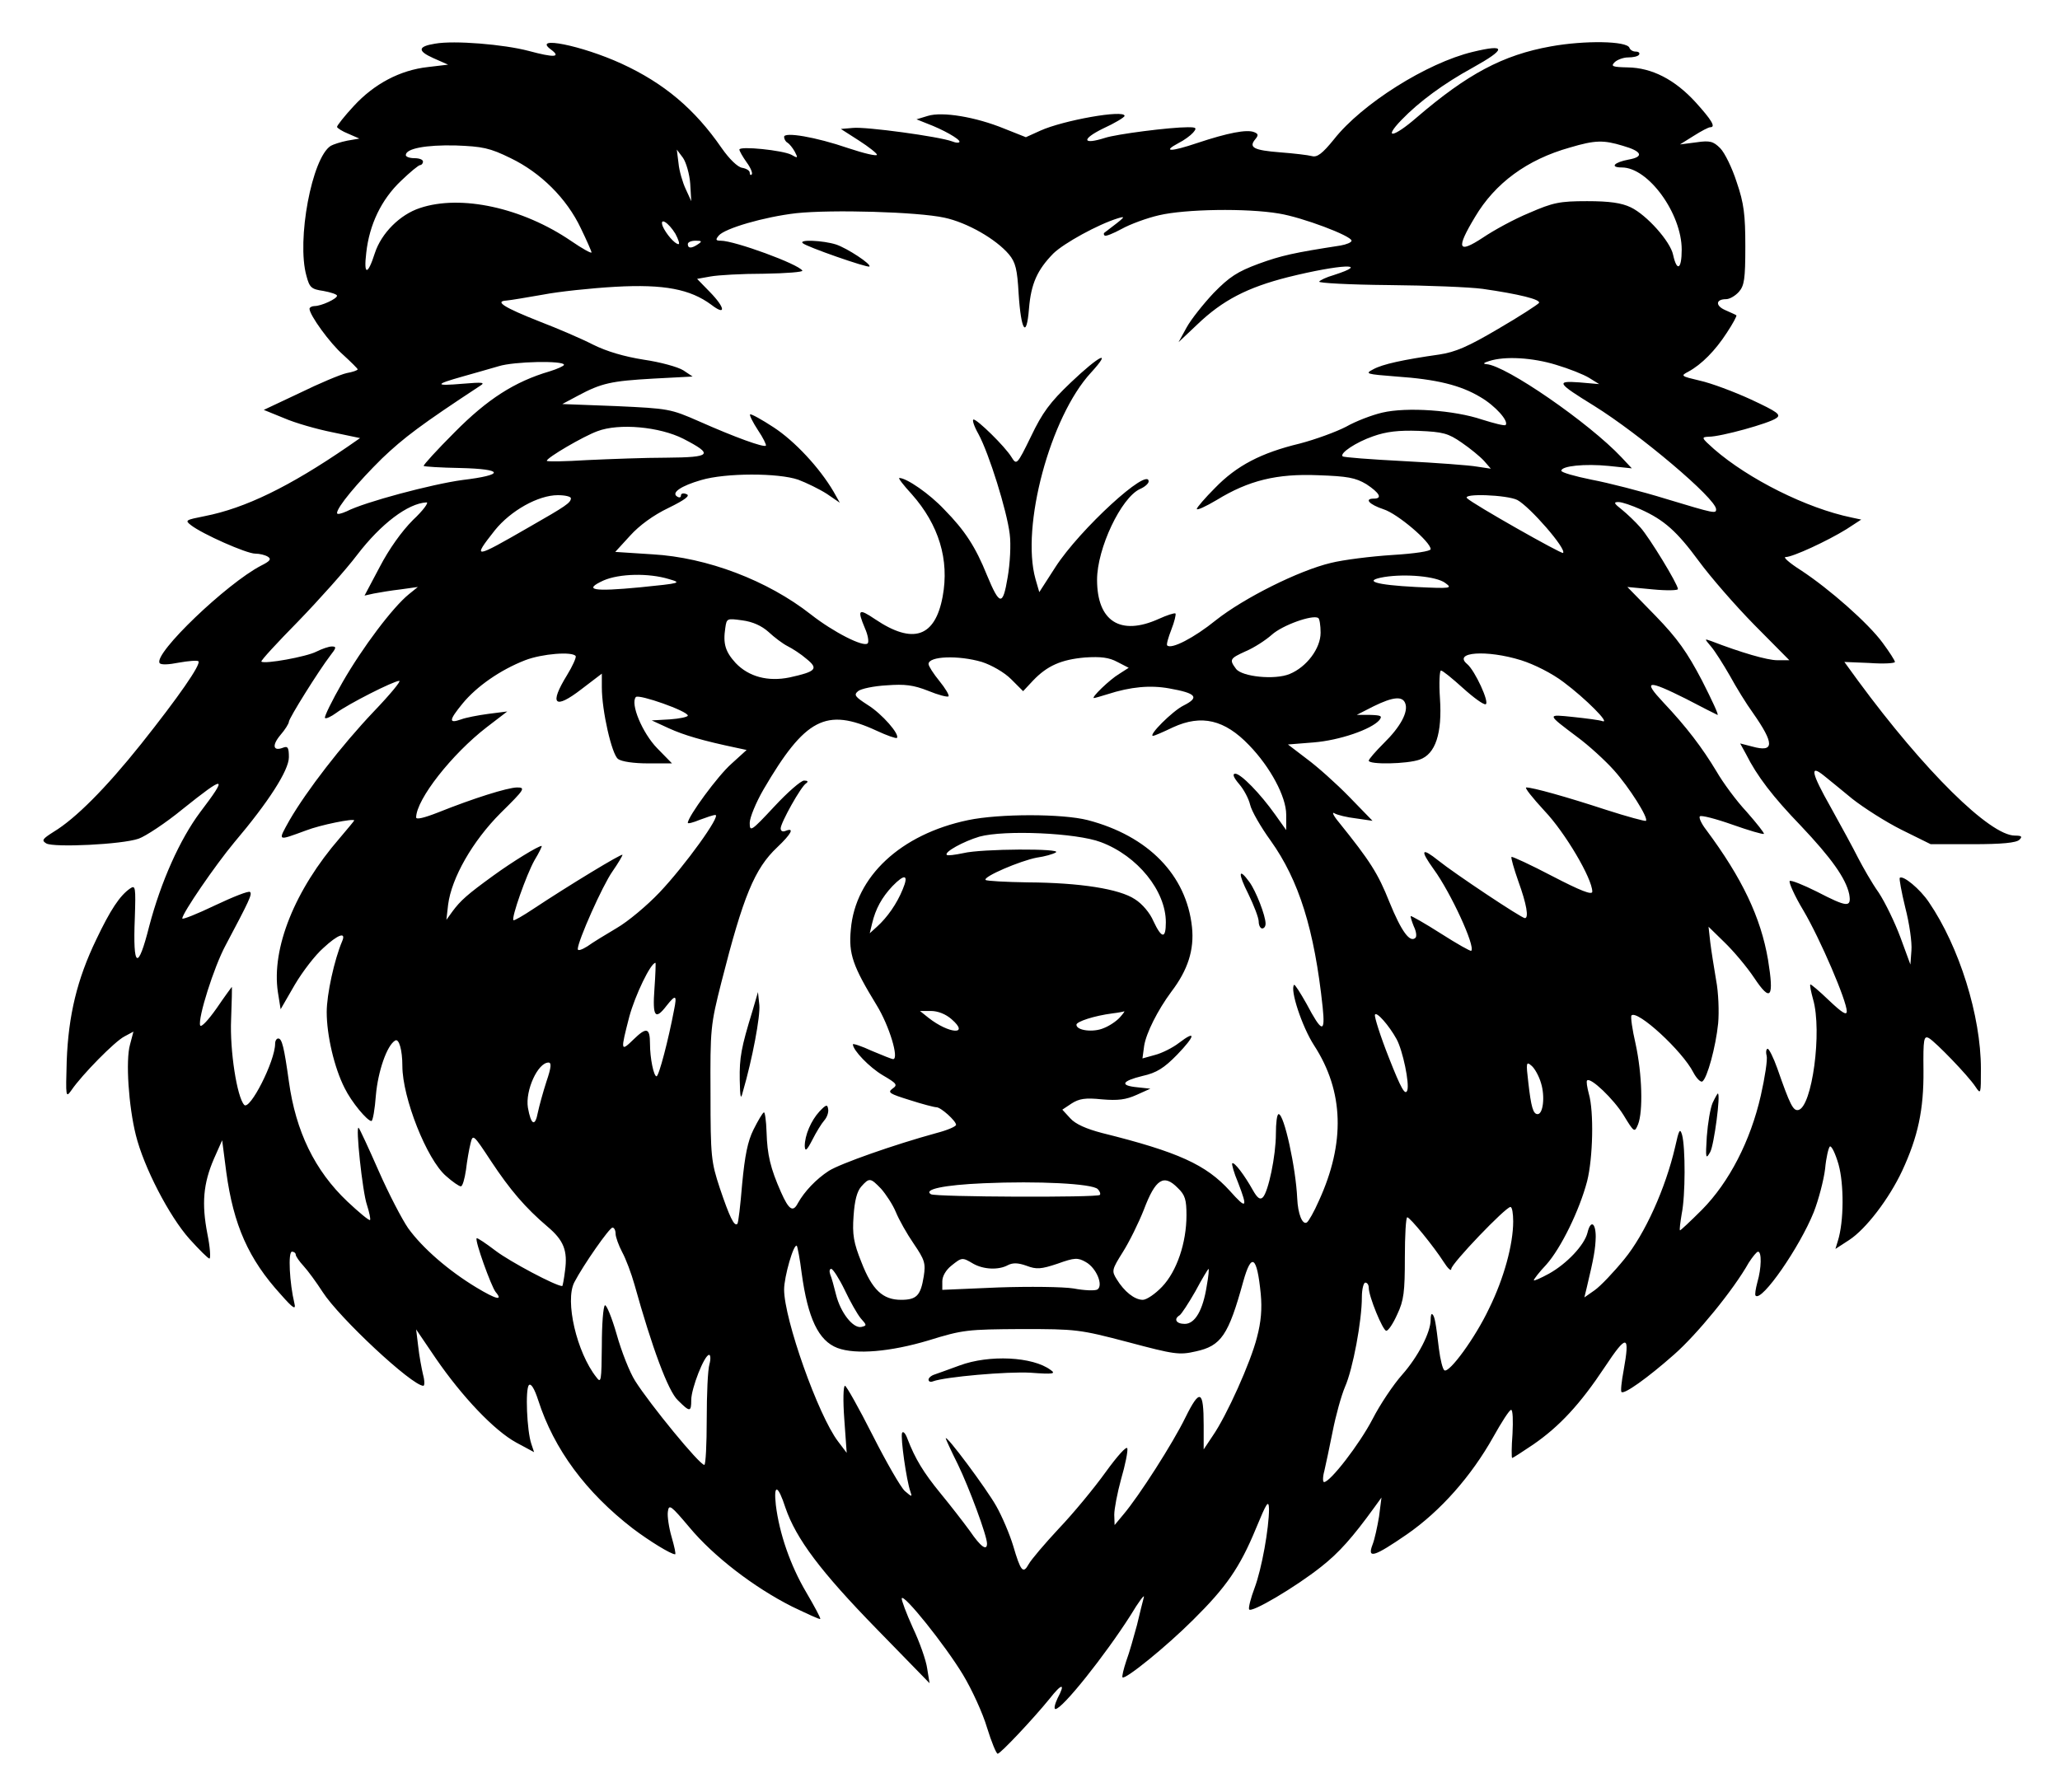
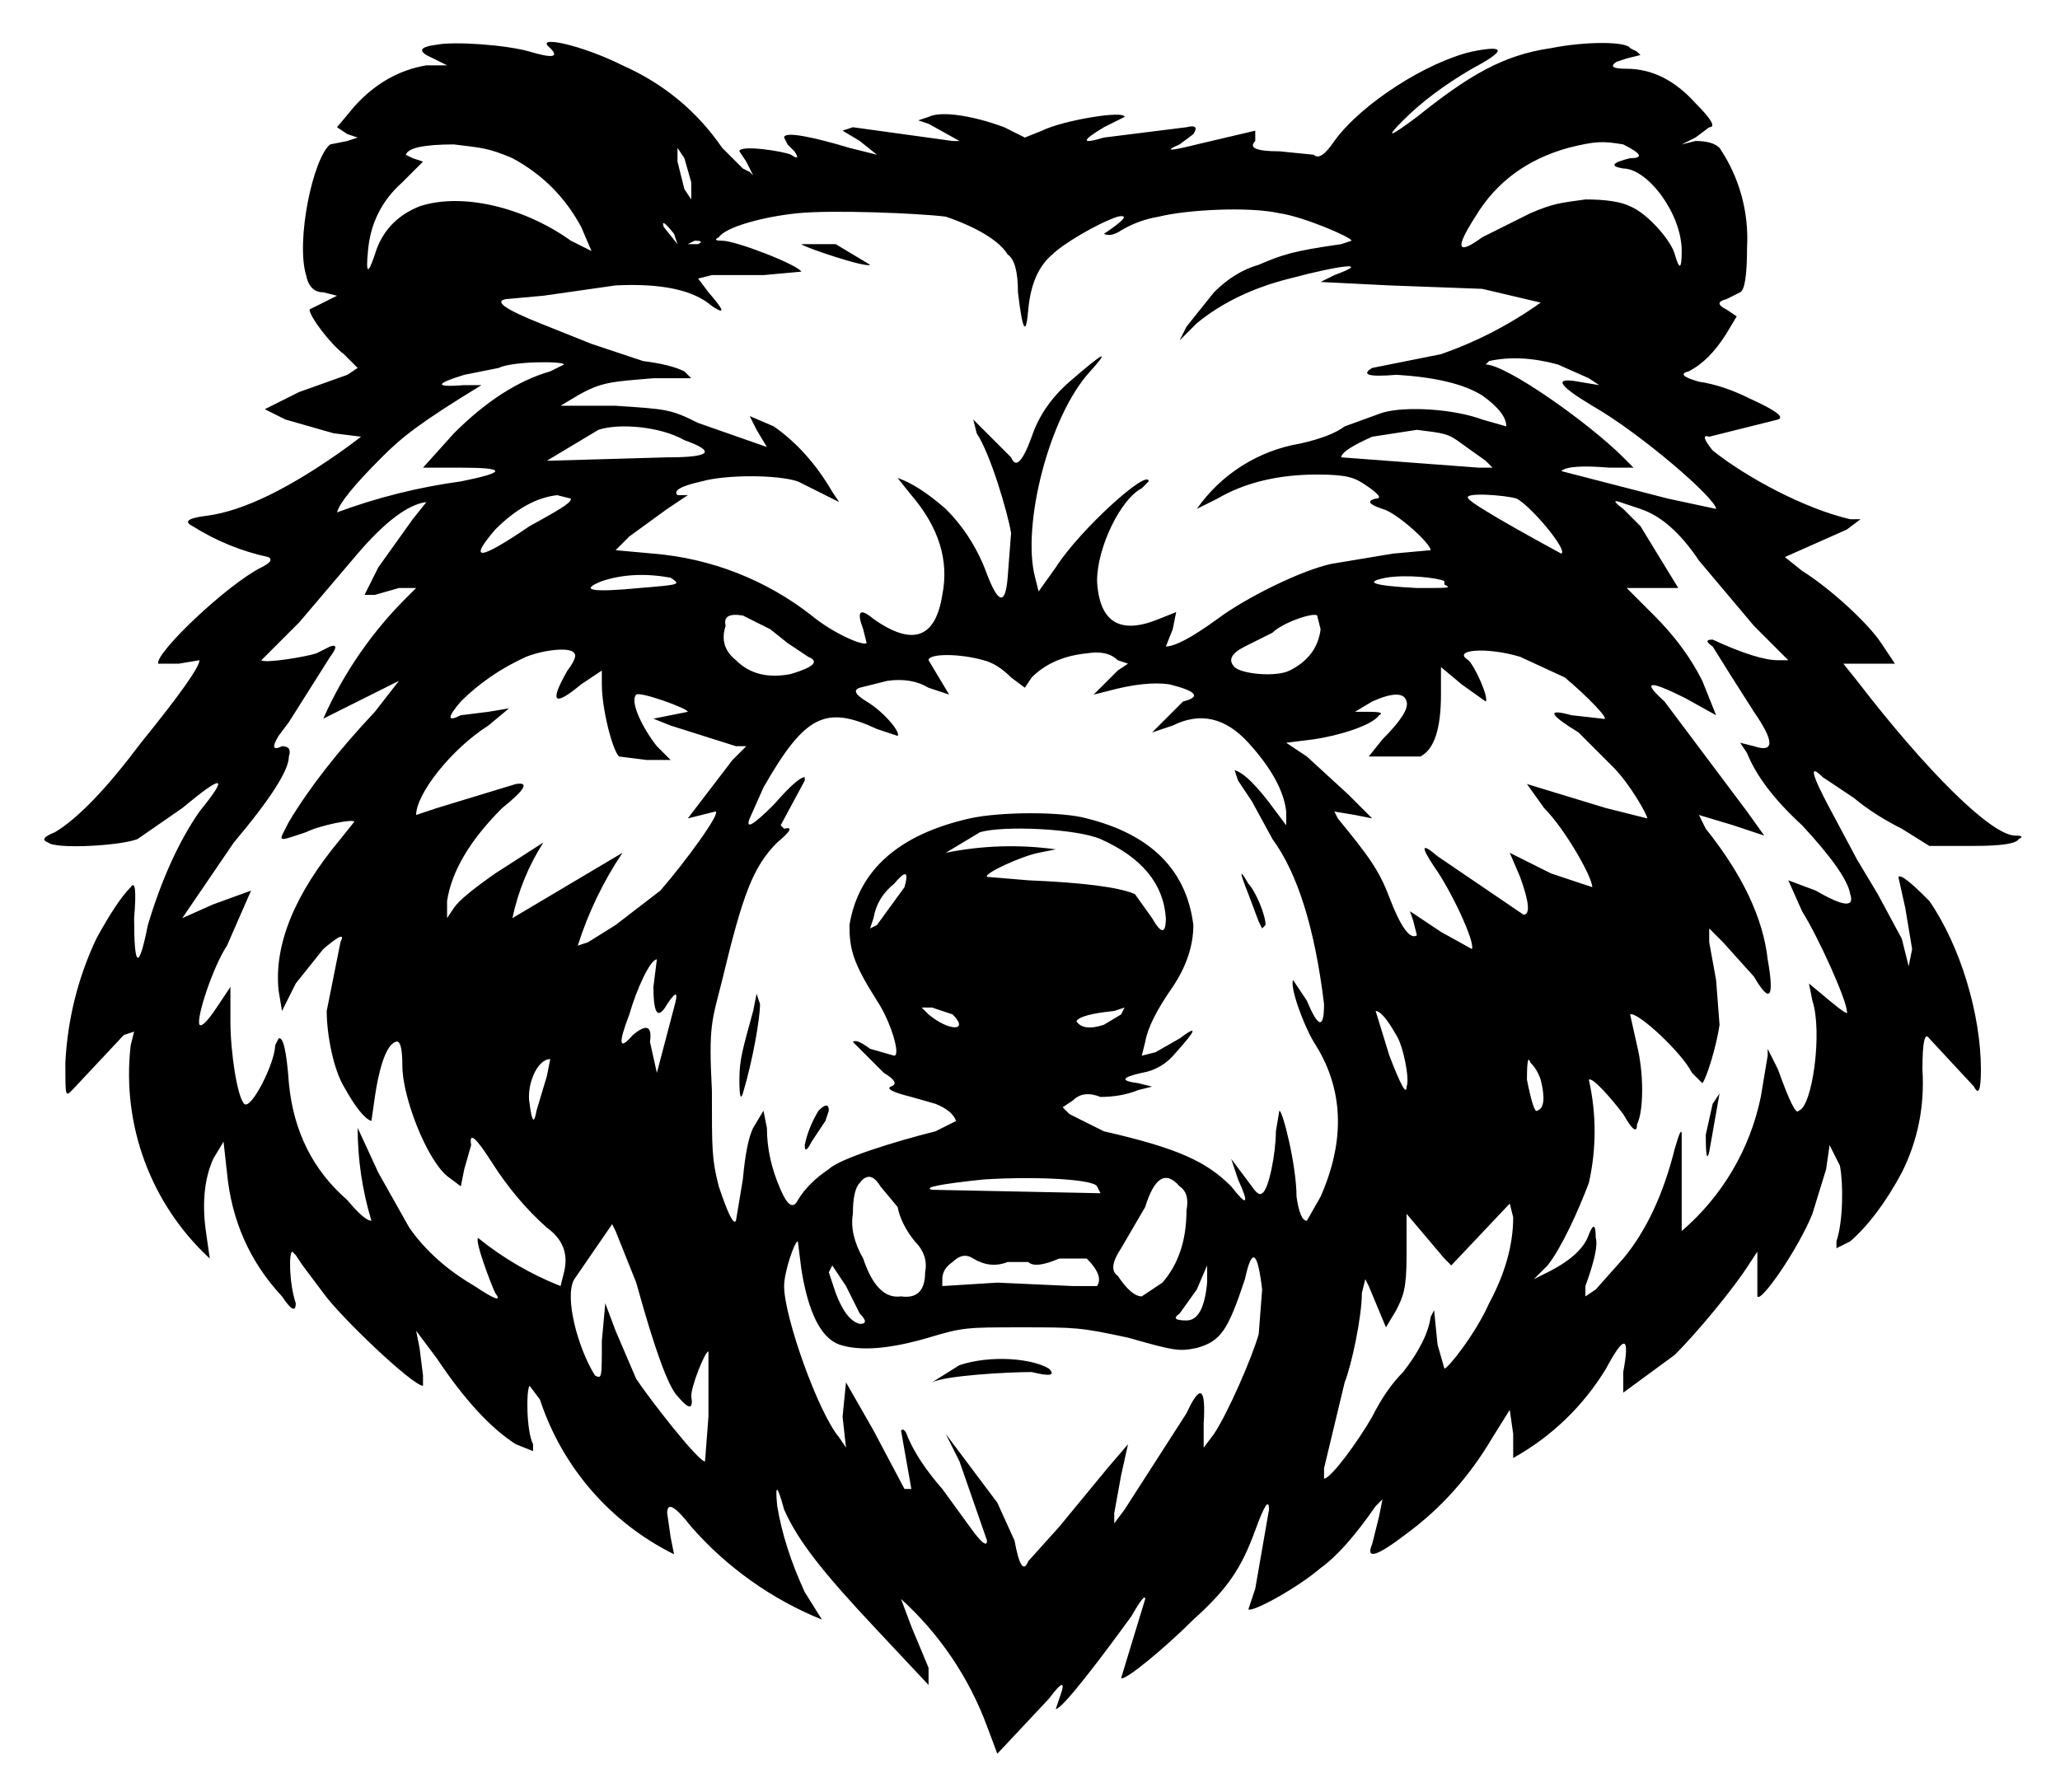
- <svg xmlns="http://www.w3.org/2000/svg" version="1.0" width="599pt" height="521pt" viewBox="0 0 599 521" preserveAspectRatio="xMidYMid meet">
-   <g transform="translate(0,521) scale(0.1,-0.1)" fill="#000000" stroke="none">
-     <path d="M1265 5083 c-50 -8 -52 -21 -5 -42 l43 -19 -59 -7 c-81 -9 -156 -49 -215 -113 -27 -29 -49 -57 -49 -61 0 -3 15 -13 33 -20 l32 -14 -35 -6 c-20 -4 -41 -11 -48 -15 -55 -34 -100 -275 -71 -378 9 -34 14 -39 49 -44 22 -4 40 -10 40 -14 0 -9 -46 -30 -65 -30 -8 0 -15 -4 -15 -8 0 -18 59 -100 98 -134 23 -21 42 -40 42 -42 0 -3 -15 -8 -32 -11 -18 -4 -80 -30 -137 -58 l-104 -49 59 -24 c32 -14 95 -32 140 -41 l81 -17 -36 -25 c-169 -116 -298 -179 -416 -202 -55 -11 -58 -12 -40 -26 33 -26 162 -83 187 -83 13 0 29 -4 37 -9 11 -7 6 -13 -20 -26 -100 -52 -312 -255 -295 -283 3 -6 26 -5 56 1 28 5 53 7 57 4 8 -9 -58 -104 -167 -241 -103 -129 -191 -217 -254 -255 -33 -21 -36 -25 -21 -34 23 -12 219 -3 268 14 20 7 78 45 128 86 125 100 133 99 51 -9 -59 -79 -114 -202 -148 -331 -33 -131 -48 -124 -42 23 3 91 2 97 -14 86 -30 -21 -57 -62 -98 -148 -56 -116 -81 -221 -86 -353 -3 -106 -3 -109 14 -85 30 44 126 142 154 156 l26 14 -10 -38 c-13 -46 -4 -179 17 -263 23 -93 97 -236 156 -302 28 -31 54 -57 58 -57 4 0 2 33 -6 72 -17 88 -12 146 19 218 l24 54 12 -93 c21 -153 64 -252 159 -356 36 -41 44 -45 39 -25 -14 58 -19 150 -7 150 6 0 11 -4 11 -9 0 -4 10 -19 23 -33 12 -13 37 -47 55 -75 48 -75 260 -273 293 -273 4 0 4 15 -1 33 -4 17 -11 54 -14 82 l-6 49 57 -84 c77 -112 170 -210 234 -245 l52 -28 -8 24 c-13 38 -18 160 -7 171 6 6 16 -10 27 -44 46 -143 139 -268 275 -373 49 -37 111 -75 123 -75 3 0 -2 22 -10 50 -8 27 -13 61 -11 74 3 23 9 18 63 -46 70 -84 187 -174 298 -230 44 -21 80 -38 82 -36 2 2 -17 37 -41 78 -46 78 -78 171 -88 253 -7 63 6 60 28 -8 31 -90 102 -185 265 -352 l154 -158 -7 43 c-3 23 -22 77 -42 119 -19 42 -33 80 -32 85 5 15 126 -136 178 -222 26 -43 58 -113 70 -154 13 -42 27 -76 31 -76 8 0 103 101 151 160 36 46 47 46 23 1 -8 -17 -11 -31 -6 -31 20 0 144 156 218 272 24 40 42 64 39 53 -3 -11 -12 -47 -20 -81 -9 -33 -22 -80 -31 -104 -8 -24 -13 -45 -11 -48 8 -7 127 89 206 168 95 94 135 151 182 265 31 75 37 85 38 57 0 -56 -21 -174 -42 -230 -11 -29 -18 -57 -16 -62 4 -13 136 65 210 124 52 41 91 85 154 172 l21 29 -7 -55 c-5 -30 -13 -67 -19 -82 -16 -42 4 -36 100 30 98 68 187 169 251 283 24 43 47 79 52 79 5 0 6 -31 4 -70 -3 -38 -3 -70 -1 -70 2 0 30 18 61 39 77 53 137 118 208 225 65 98 74 96 55 -10 -6 -32 -9 -60 -6 -62 7 -8 75 40 153 109 66 58 172 187 217 267 11 17 23 32 27 32 11 0 10 -48 -2 -89 -5 -19 -8 -37 -5 -39 18 -18 128 141 169 243 14 36 29 93 33 126 3 33 10 62 14 65 5 2 16 -21 25 -52 16 -57 16 -166 -2 -223 l-7 -23 40 26 c49 32 116 120 154 201 46 99 63 178 62 292 -1 92 1 102 16 94 20 -12 113 -108 135 -141 16 -24 16 -22 16 52 0 154 -63 355 -151 484 -26 39 -76 80 -85 71 -2 -2 5 -41 16 -86 12 -46 20 -102 18 -125 l-3 -41 -29 79 c-16 43 -44 101 -63 130 -20 28 -46 74 -60 101 -14 28 -50 94 -80 148 -56 99 -62 126 -19 91 13 -10 50 -41 82 -67 33 -26 97 -67 143 -90 l85 -42 122 0 c85 0 127 4 136 13 9 9 7 12 -13 12 -73 0 -264 189 -456 450 l-40 55 73 -3 c41 -3 74 -1 74 3 0 4 -16 29 -36 56 -41 56 -154 156 -238 211 -33 21 -52 38 -44 38 21 0 122 47 177 81 l43 28 -28 6 c-131 27 -300 112 -400 199 -37 33 -38 35 -15 36 35 0 176 39 196 54 15 10 4 18 -73 54 -50 23 -117 48 -149 55 -55 13 -57 14 -34 26 39 21 79 62 112 113 18 27 30 50 28 51 -2 2 -17 8 -32 15 -30 13 -28 32 2 32 10 0 26 9 37 21 16 18 19 37 19 133 0 91 -4 125 -25 186 -13 41 -35 86 -48 99 -20 20 -30 23 -70 17 l-47 -6 40 25 c22 14 43 25 48 25 17 0 4 21 -42 72 -61 67 -128 101 -198 102 -44 1 -50 3 -38 15 7 7 25 14 39 14 15 0 29 3 32 8 3 5 -1 9 -10 9 -8 0 -16 5 -18 11 -7 20 -130 22 -229 4 -139 -25 -242 -80 -390 -207 -68 -59 -98 -63 -44 -7 51 53 123 106 207 152 99 55 99 70 0 46 -133 -32 -322 -151 -403 -254 -34 -42 -49 -53 -64 -49 -11 3 -53 8 -93 11 -76 6 -92 14 -72 38 10 12 9 16 -4 21 -21 8 -75 -2 -165 -32 -77 -26 -103 -26 -54 0 16 8 35 22 42 30 12 14 10 16 -15 16 -52 0 -208 -20 -241 -31 -66 -21 -69 -4 -6 27 35 16 63 33 63 37 0 19 -179 -13 -245 -43 l-42 -19 -63 25 c-83 34 -180 50 -222 37 l-33 -10 30 -12 c48 -18 95 -45 95 -53 0 -4 -10 -4 -22 1 -38 14 -250 43 -288 39 l-35 -3 53 -34 c28 -18 52 -37 52 -41 0 -5 -38 4 -83 19 -96 33 -187 48 -187 33 0 -6 4 -14 10 -17 5 -3 15 -15 21 -26 10 -19 9 -20 -10 -9 -25 13 -151 26 -151 15 0 -4 9 -20 21 -37 12 -16 18 -32 15 -35 -3 -4 -6 -1 -6 5 0 6 -10 12 -22 14 -13 2 -37 25 -60 58 -78 113 -167 188 -291 245 -116 53 -261 82 -205 41 31 -23 9 -24 -65 -4 -72 19 -216 31 -272 21z m3454 -297 c56 -16 62 -32 17 -40 -43 -8 -56 -23 -20 -23 77 0 174 -134 174 -239 0 -58 -14 -65 -25 -15 -8 39 -77 116 -123 138 -27 13 -62 18 -127 18 -80 0 -99 -4 -168 -34 -44 -18 -104 -51 -135 -72 -73 -48 -79 -33 -23 60 58 98 151 167 276 202 74 22 98 22 154 5z m-3234 -36 c87 -42 163 -117 204 -204 17 -35 31 -67 31 -70 0 -4 -27 11 -59 33 -142 97 -321 136 -440 96 -58 -19 -112 -73 -131 -131 -21 -66 -33 -65 -25 1 9 82 44 155 101 209 26 25 51 46 56 46 4 0 8 5 8 10 0 6 -11 10 -25 10 -14 0 -25 4 -25 9 0 19 58 30 145 28 78 -3 99 -7 160 -37z m522 -74 l3 -51 -16 35 c-9 19 -19 53 -21 75 l-5 40 18 -24 c9 -13 19 -47 21 -75z m739 -99 c66 -14 150 -62 188 -107 19 -23 24 -43 28 -115 7 -108 23 -131 30 -43 6 73 24 113 71 161 31 30 129 84 187 102 26 8 23 5 -39 -42 -2 -2 -2 -5 1 -8 3 -3 25 6 49 19 25 14 74 32 109 40 76 18 255 21 349 5 68 -11 211 -65 211 -79 0 -5 -15 -11 -32 -14 -136 -21 -172 -29 -238 -53 -62 -23 -85 -38 -131 -85 -30 -32 -66 -77 -79 -101 l-23 -42 54 51 c74 71 146 108 264 138 153 38 245 42 133 6 -21 -6 -40 -15 -42 -19 -3 -4 88 -9 202 -10 114 -1 236 -6 273 -11 105 -15 170 -31 164 -41 -4 -5 -56 -39 -118 -75 -88 -52 -125 -68 -172 -75 -105 -15 -165 -28 -192 -43 -25 -13 -21 -14 68 -21 116 -8 186 -25 244 -60 43 -25 83 -70 73 -81 -3 -3 -34 5 -69 16 -80 27 -218 37 -290 20 -30 -7 -77 -25 -105 -41 -29 -15 -89 -37 -135 -49 -112 -27 -183 -64 -246 -129 -29 -29 -53 -57 -53 -61 0 -5 26 7 58 26 93 57 175 77 295 72 85 -3 108 -7 140 -26 38 -25 48 -42 22 -42 -29 0 -14 -17 28 -31 41 -13 137 -95 137 -116 0 -6 -46 -13 -112 -17 -62 -4 -142 -14 -178 -23 -93 -22 -253 -102 -335 -167 -63 -51 -129 -85 -141 -73 -3 2 3 23 12 46 9 23 14 44 12 47 -3 2 -25 -5 -49 -16 -111 -50 -179 -7 -179 114 0 91 70 239 125 264 14 6 25 16 25 22 0 44 -200 -139 -271 -249 l-47 -73 -11 38 c-43 153 43 472 161 600 64 70 25 51 -58 -28 -61 -58 -83 -88 -116 -157 -41 -84 -42 -84 -57 -60 -19 31 -99 109 -110 109 -5 0 1 -19 14 -42 31 -57 83 -224 91 -291 4 -30 1 -86 -6 -126 -14 -84 -23 -83 -60 6 -33 82 -64 130 -124 191 -43 46 -110 92 -131 92 -4 0 12 -21 36 -47 79 -89 110 -191 90 -298 -22 -118 -86 -140 -196 -66 -49 33 -53 29 -30 -26 9 -20 12 -40 8 -44 -12 -12 -100 33 -165 84 -126 99 -302 166 -461 175 l-108 7 43 47 c27 30 68 60 112 81 49 24 64 36 52 40 -9 4 -16 2 -16 -4 0 -6 -5 -7 -11 -3 -18 11 11 31 70 48 71 21 224 21 282 1 24 -9 61 -27 83 -41 l38 -26 -18 32 c-41 70 -113 147 -174 187 -35 23 -66 40 -69 38 -2 -3 8 -23 23 -46 15 -22 25 -43 23 -45 -6 -6 -89 24 -195 71 -82 36 -88 37 -240 44 l-157 6 45 24 c69 37 97 43 220 50 l114 6 -27 18 c-16 10 -67 24 -115 31 -57 9 -108 24 -148 44 -33 17 -103 47 -155 67 -104 41 -132 59 -96 61 12 1 59 9 105 17 46 9 141 19 211 23 142 8 218 -7 279 -52 44 -34 41 -9 -4 37 l-37 38 39 7 c22 4 91 8 156 8 64 1 114 5 111 9 -11 19 -197 87 -237 87 -15 0 -16 3 -6 15 18 21 131 54 225 65 103 11 353 4 431 -13z m-782 -47 c9 -17 13 -30 9 -30 -11 0 -37 31 -46 52 -10 28 17 11 37 -22z m66 -30 c-19 -13 -30 -13 -30 0 0 6 10 10 23 10 18 0 19 -2 7 -10z m2495 -351 c37 -11 80 -28 96 -38 l29 -18 -58 5 c-69 5 -64 -2 43 -68 132 -82 355 -270 355 -301 0 -13 -3 -13 -145 30 -71 22 -169 47 -217 56 -49 10 -88 21 -88 26 0 14 68 21 138 14 l67 -7 -30 32 c-94 100 -337 268 -393 271 -11 1 -8 4 8 9 46 15 127 10 195 -11z m-2885 0 c0 -3 -19 -12 -42 -19 -102 -30 -181 -81 -276 -177 -52 -52 -92 -96 -90 -98 2 -2 49 -5 106 -6 128 -3 131 -20 6 -35 -88 -12 -284 -64 -336 -91 -16 -7 -28 -10 -28 -5 0 17 59 88 131 159 63 60 113 98 285 211 16 10 8 11 -51 6 -82 -7 -82 -2 0 21 33 9 80 23 105 30 44 14 190 17 190 4z m347 -215 c89 -46 82 -54 -49 -55 -62 0 -166 -4 -231 -7 -64 -4 -117 -5 -117 -2 0 9 106 71 147 86 63 24 181 13 250 -22z m2263 -11 c25 -17 54 -41 65 -53 l20 -23 -40 6 c-22 4 -118 11 -213 16 -96 5 -176 11 -178 14 -9 9 39 41 88 58 39 14 75 18 133 16 71 -3 86 -7 125 -34z m-2590 -162 c0 -13 -15 -23 -120 -83 -163 -94 -168 -95 -101 -10 46 57 126 102 183 102 21 0 38 -4 38 -9z m2752 -5 c37 -20 144 -143 133 -154 -4 -4 -262 142 -279 159 -16 15 116 10 146 -5z m-3211 -58 c-33 -33 -70 -85 -97 -137 l-44 -83 27 6 c16 3 51 9 78 12 l50 7 -26 -21 c-47 -38 -135 -155 -193 -256 -31 -54 -54 -101 -51 -104 3 -3 18 4 33 15 35 26 167 93 183 93 6 0 -27 -40 -74 -89 -94 -99 -195 -230 -245 -316 -35 -63 -37 -61 48 -30 41 16 140 36 140 29 0 -1 -19 -24 -42 -51 -131 -151 -199 -321 -180 -448 l8 -50 41 71 c23 39 60 87 83 107 43 40 67 48 55 20 -23 -54 -45 -155 -45 -206 0 -68 22 -162 52 -221 20 -41 66 -96 78 -96 4 0 10 34 13 75 6 69 32 145 56 159 11 7 21 -27 21 -74 0 -92 71 -272 127 -320 19 -17 38 -30 43 -30 5 0 11 21 15 48 3 26 9 60 13 76 7 29 8 28 60 -51 55 -83 99 -135 165 -191 46 -39 58 -69 50 -127 -3 -25 -7 -45 -8 -45 -19 0 -152 71 -193 102 -29 22 -54 39 -56 37 -6 -6 42 -139 55 -156 23 -27 2 -22 -56 13 -81 49 -156 114 -198 172 -18 26 -57 101 -86 167 -29 66 -55 122 -58 125 -10 11 11 -187 24 -224 7 -22 11 -41 9 -44 -3 -2 -32 22 -66 54 -95 90 -150 204 -170 349 -14 100 -20 125 -31 125 -5 0 -9 -7 -9 -15 0 -51 -74 -196 -90 -178 -21 23 -42 158 -38 248 2 52 3 95 2 95 0 0 -21 -28 -44 -62 -24 -34 -45 -57 -48 -50 -7 21 40 170 74 233 69 130 78 149 71 155 -4 4 -49 -14 -102 -39 -52 -25 -95 -42 -95 -38 0 15 96 155 151 221 100 118 159 210 159 248 0 27 -3 33 -16 28 -30 -12 -34 6 -9 36 14 16 25 34 25 39 0 10 87 149 120 192 18 23 19 27 5 27 -9 0 -29 -7 -45 -15 -29 -15 -151 -37 -160 -29 -2 3 46 55 107 117 60 62 138 149 172 194 69 90 147 149 201 152 8 1 -9 -23 -39 -51z m3569 31 c69 -31 106 -64 170 -151 33 -45 105 -128 161 -185 l102 -103 -35 0 c-29 0 -105 22 -193 56 -20 7 -19 7 1 -17 11 -13 35 -51 54 -84 18 -33 48 -82 67 -108 63 -90 63 -116 -2 -98 l-35 9 17 -31 c32 -64 78 -124 159 -208 89 -94 131 -153 141 -199 7 -40 -5 -39 -94 7 -40 20 -75 34 -79 31 -3 -4 14 -43 40 -86 49 -83 126 -263 126 -293 0 -13 -14 -4 -52 32 -28 27 -53 48 -54 46 -2 -2 2 -21 8 -43 27 -93 -3 -314 -43 -322 -15 -3 -24 15 -61 121 -11 31 -24 57 -28 57 -4 0 -6 -9 -3 -20 3 -11 -5 -63 -17 -116 -30 -132 -92 -252 -171 -332 -34 -34 -63 -61 -64 -60 -2 2 1 23 5 48 11 53 11 194 1 230 -6 20 -9 15 -20 -35 -28 -121 -88 -254 -148 -327 -31 -38 -69 -78 -86 -90 l-30 -21 7 29 c21 88 25 112 26 147 0 42 -15 50 -24 12 -9 -36 -60 -90 -112 -119 -24 -13 -44 -22 -44 -19 0 3 16 24 36 45 43 48 97 159 119 243 17 67 20 203 5 254 -5 19 -8 37 -5 39 10 10 77 -54 106 -101 31 -51 32 -51 42 -27 15 38 12 146 -7 234 -10 43 -15 80 -12 83 17 17 148 -103 180 -166 9 -17 21 -29 26 -26 14 9 39 100 46 169 3 33 1 90 -6 126 -6 36 -14 85 -17 110 l-5 45 46 -45 c26 -25 65 -71 87 -104 48 -72 58 -58 40 53 -21 123 -75 237 -180 378 -14 18 -22 36 -18 39 3 4 46 -7 94 -24 48 -17 89 -29 92 -27 2 2 -21 31 -50 64 -30 32 -69 85 -88 118 -41 68 -86 128 -155 201 -60 64 -46 66 66 10 46 -24 87 -45 92 -47 5 -2 -16 43 -45 100 -43 82 -71 122 -135 188 l-82 84 74 -7 c41 -4 74 -3 73 1 0 14 -83 150 -109 179 -14 16 -38 39 -54 52 -23 18 -25 22 -10 22 11 0 39 -10 64 -21z m-2825 -203 c38 -11 36 -12 -84 -24 -136 -13 -167 -8 -106 20 46 20 131 22 190 4z m2257 -11 c22 -16 19 -17 -85 -12 -118 6 -156 18 -92 29 63 10 151 2 177 -17z m-362 -145 c0 -46 -41 -100 -90 -120 -43 -18 -139 -8 -156 15 -20 27 -18 30 28 51 24 10 58 32 76 48 31 28 118 59 135 49 4 -2 7 -22 7 -43z m-1605 2 c16 -15 41 -34 55 -41 14 -7 39 -23 55 -37 36 -29 28 -37 -49 -54 -63 -13 -119 2 -157 42 -30 33 -37 56 -30 102 4 28 5 28 49 22 31 -4 57 -16 77 -34z m-561 -70 c2 -4 -9 -29 -25 -55 -53 -86 -37 -102 42 -41 l59 45 0 -40 c0 -68 29 -195 47 -208 10 -8 47 -13 87 -13 l70 0 -43 44 c-43 44 -79 130 -62 149 9 9 151 -41 151 -54 0 -4 -24 -9 -52 -11 l-53 -3 50 -23 c44 -20 98 -36 198 -57 l28 -6 -44 -40 c-39 -34 -127 -154 -127 -172 0 -3 16 1 35 9 19 7 39 14 45 14 18 0 -89 -148 -162 -225 -36 -38 -92 -85 -125 -104 -32 -19 -70 -42 -85 -53 -16 -10 -28 -14 -28 -8 0 23 72 185 101 226 16 23 29 45 29 48 0 6 -158 -90 -259 -157 -30 -20 -56 -35 -58 -33 -7 6 38 133 61 174 14 23 23 42 21 42 -10 0 -85 -46 -140 -86 -76 -55 -96 -73 -119 -104 l-18 -25 5 44 c10 78 71 185 153 267 70 69 73 74 47 74 -29 -1 -125 -31 -230 -73 -41 -16 -63 -21 -63 -14 1 53 104 184 205 262 l60 46 -55 -7 c-30 -4 -66 -11 -79 -16 -37 -13 -36 -3 4 46 41 50 110 98 182 126 49 19 138 26 147 12z m2749 -12 c38 -12 90 -38 124 -64 63 -47 138 -122 112 -113 -8 3 -47 8 -85 12 -77 8 -77 9 12 -58 34 -25 82 -69 107 -97 44 -49 101 -139 93 -147 -2 -2 -54 12 -116 32 -116 38 -213 65 -232 65 -6 0 18 -30 53 -68 60 -63 139 -197 139 -235 0 -11 -35 3 -116 45 -63 33 -117 58 -119 56 -2 -2 7 -34 20 -71 24 -66 31 -107 19 -107 -10 0 -205 130 -251 167 -50 40 -55 32 -14 -25 49 -67 122 -225 109 -237 -2 -2 -41 20 -88 50 -47 30 -86 52 -88 51 -1 -2 3 -15 9 -30 7 -14 9 -29 5 -33 -16 -16 -41 18 -76 104 -33 83 -56 119 -147 232 -16 19 -21 31 -13 26 8 -5 37 -12 63 -15 l48 -7 -68 70 c-37 38 -93 88 -123 110 l-55 42 75 6 c75 6 168 38 191 65 9 12 5 14 -27 15 l-39 0 49 25 c57 28 84 30 92 9 10 -25 -14 -69 -62 -116 -24 -24 -44 -47 -44 -51 0 -12 112 -10 148 3 46 16 66 76 59 179 -3 44 -1 80 3 80 5 0 33 -23 64 -51 31 -28 60 -49 66 -47 12 4 -31 98 -54 117 -42 35 57 42 157 11z m-1568 -5 c28 -9 65 -30 85 -50 l35 -35 29 31 c41 43 82 61 151 67 46 3 70 0 94 -13 l33 -17 -28 -18 c-27 -16 -83 -70 -73 -70 2 0 20 5 39 11 68 22 125 27 180 17 79 -14 89 -26 41 -50 -32 -16 -104 -88 -88 -88 3 0 29 11 58 25 83 38 150 22 221 -52 62 -64 108 -150 108 -202 l0 -45 -32 45 c-44 62 -100 119 -116 119 -9 0 -6 -10 11 -30 14 -16 28 -43 32 -60 4 -18 31 -65 60 -105 82 -115 127 -258 151 -484 8 -77 -2 -75 -47 10 -18 32 -34 57 -36 55 -13 -13 23 -122 58 -176 87 -134 91 -284 14 -452 -14 -32 -30 -60 -35 -63 -13 -8 -26 25 -28 70 -4 89 -38 245 -54 245 -5 0 -8 -26 -8 -57 0 -64 -22 -169 -38 -185 -8 -8 -16 -2 -29 21 -24 43 -54 83 -60 78 -2 -2 5 -28 17 -56 29 -75 25 -79 -24 -24 -69 76 -150 113 -371 168 -46 12 -78 26 -93 43 l-23 25 27 18 c22 14 40 17 88 12 47 -4 70 -1 101 13 l40 18 -37 4 c-53 5 -47 18 14 33 41 9 63 23 101 62 53 55 56 73 5 34 -18 -14 -50 -30 -70 -35 l-36 -10 5 37 c6 37 39 103 79 157 48 63 67 122 60 188 -16 151 -127 265 -303 311 -74 19 -257 19 -348 0 -196 -41 -328 -164 -341 -318 -7 -71 6 -107 75 -220 37 -60 66 -157 48 -157 -4 0 -31 11 -62 24 -30 14 -55 22 -55 19 0 -17 48 -67 87 -90 41 -24 44 -28 28 -39 -15 -11 -8 -15 50 -33 37 -12 72 -21 78 -21 13 0 57 -40 57 -51 0 -5 -26 -16 -57 -24 -124 -34 -280 -89 -313 -110 -37 -24 -71 -60 -90 -94 -14 -27 -26 -20 -49 32 -31 70 -40 109 -42 174 -1 34 -5 61 -8 58 -4 -2 -17 -24 -30 -50 -17 -34 -25 -75 -33 -158 -5 -61 -11 -114 -14 -116 -9 -9 -23 21 -51 104 -25 76 -27 91 -27 275 -1 188 0 199 32 325 63 248 96 329 162 391 41 39 51 58 25 48 -9 -4 -15 -1 -15 7 0 16 59 122 74 131 7 5 5 8 -6 8 -9 0 -48 -34 -87 -76 -67 -72 -71 -74 -71 -47 0 15 18 59 40 97 121 207 182 239 329 171 30 -14 56 -23 59 -21 9 10 -43 70 -85 96 -37 24 -41 29 -28 40 8 7 46 15 83 17 53 4 78 1 121 -16 29 -12 56 -19 59 -16 3 3 -9 23 -26 44 -18 22 -32 44 -32 50 0 23 87 26 155 6z m346 -524 c107 -40 189 -142 189 -233 0 -49 -12 -48 -36 3 -10 24 -33 51 -54 64 -45 30 -159 48 -312 49 -64 1 -119 4 -122 7 -9 9 101 56 149 65 22 3 47 10 55 15 22 12 -216 11 -269 -2 -24 -5 -46 -8 -48 -5 -8 8 48 39 95 53 73 20 282 11 353 -16z m-576 -137 c-17 -42 -45 -82 -75 -109 l-21 -19 7 29 c10 42 28 75 59 108 36 37 48 34 30 -9z m-722 -289 c-6 -82 2 -93 35 -50 27 34 31 32 22 -12 -16 -85 -44 -193 -51 -193 -8 0 -19 52 -19 95 0 46 -10 49 -47 13 -39 -38 -39 -35 -13 66 17 62 62 156 76 156 1 0 0 -34 -3 -75z m864 -89 c54 -47 -7 -43 -67 4 l-25 20 32 0 c20 0 43 -9 60 -24z m489 5 c-10 -11 -31 -25 -47 -31 -30 -13 -79 -7 -79 10 0 9 51 26 105 33 17 2 32 5 34 6 2 0 -4 -8 -13 -18z m805 -63 c18 -33 38 -129 31 -149 -6 -16 -18 5 -53 94 -25 63 -43 120 -41 126 4 11 41 -31 63 -71z m-2472 -123 c-10 -31 -21 -71 -25 -90 -8 -43 -20 -37 -29 14 -8 50 29 131 60 131 9 0 8 -14 -6 -55z m2892 -5 c12 -39 6 -90 -10 -90 -13 0 -19 21 -27 92 -7 58 -6 62 9 49 9 -7 22 -30 28 -51z m-1919 -307 c14 -16 34 -46 43 -68 9 -22 32 -63 52 -92 32 -47 35 -57 29 -95 -9 -56 -21 -68 -66 -68 -53 0 -84 29 -115 109 -23 57 -27 81 -23 135 3 45 10 71 22 85 24 27 27 26 58 -6z m630 -1 c6 -6 9 -14 6 -17 -8 -8 -478 -6 -491 2 -23 14 37 27 153 32 158 7 316 -1 332 -17z m233 3 c21 -20 25 -34 25 -79 0 -80 -28 -163 -71 -208 -20 -21 -45 -38 -56 -38 -24 0 -54 24 -76 60 -15 24 -14 28 18 79 19 30 46 85 61 123 34 90 58 105 99 63z m975 -97 c0 -67 -27 -166 -70 -253 -40 -85 -116 -189 -130 -180 -5 3 -12 31 -16 63 -9 75 -12 94 -19 100 -3 3 -5 -4 -5 -16 0 -37 -37 -108 -83 -160 -25 -28 -64 -86 -86 -129 -38 -73 -123 -183 -141 -183 -4 0 -4 15 1 33 4 17 15 69 24 114 9 46 25 104 36 130 23 52 49 192 49 261 0 23 5 42 10 42 6 0 10 -7 10 -15 0 -25 41 -125 51 -125 6 0 20 21 32 48 19 40 22 65 22 165 0 64 3 117 7 117 8 0 78 -86 106 -130 12 -19 22 -28 22 -20 0 15 158 180 172 180 5 0 8 -19 8 -42z m-2610 -36 c0 -9 9 -34 19 -53 11 -20 27 -63 36 -95 51 -183 98 -310 126 -336 35 -35 39 -35 39 1 0 33 38 131 52 131 4 0 5 -12 1 -27 -5 -16 -8 -88 -8 -161 0 -72 -3 -132 -7 -132 -14 0 -158 176 -201 244 -16 25 -40 86 -54 136 -14 49 -30 87 -34 84 -5 -3 -9 -56 -9 -117 -1 -104 -2 -111 -16 -92 -57 72 -92 222 -64 276 26 50 102 159 111 159 5 0 9 -8 9 -18z m541 -114 c18 -132 49 -197 104 -218 53 -20 155 -11 265 22 100 31 113 32 270 33 160 0 169 -1 310 -38 135 -36 149 -38 197 -27 74 16 95 47 138 203 24 86 40 75 51 -36 4 -43 1 -81 -11 -126 -18 -72 -88 -228 -129 -287 l-26 -39 0 70 c0 103 -11 108 -53 23 -36 -74 -135 -229 -181 -283 l-25 -30 -1 30 c0 17 9 64 20 104 12 41 20 81 18 89 -2 8 -29 -22 -63 -69 -33 -46 -94 -120 -136 -164 -41 -44 -81 -91 -88 -104 -16 -29 -23 -21 -45 54 -10 33 -32 85 -49 115 -28 50 -147 210 -147 197 0 -2 16 -37 35 -75 33 -68 85 -208 85 -231 0 -22 -18 -10 -50 37 -19 26 -57 75 -85 109 -50 61 -74 101 -96 158 -6 17 -13 24 -16 18 -5 -14 13 -139 24 -170 6 -17 5 -17 -16 1 -12 11 -54 84 -94 163 -40 79 -76 143 -80 143 -5 0 -6 -44 -2 -97 l7 -98 -25 33 c-58 76 -157 356 -157 442 0 37 28 135 37 127 2 -3 9 -38 14 -79z m499 27 c30 -17 74 -19 101 -4 14 7 29 7 54 -2 29 -11 42 -10 90 6 50 18 59 18 82 5 31 -17 52 -68 34 -80 -7 -4 -38 -3 -69 3 -31 5 -130 6 -219 3 l-163 -7 0 25 c0 15 11 33 26 45 31 25 32 25 64 6z m-374 -76 c16 -34 37 -71 47 -83 18 -20 18 -21 1 -25 -24 -4 -60 42 -73 94 -6 24 -13 50 -17 59 -3 9 -2 16 3 16 5 0 23 -28 39 -61z m1053 12 c-11 -71 -34 -111 -64 -111 -25 0 -33 14 -15 25 5 3 26 35 46 70 19 36 37 65 38 65 2 0 0 -22 -5 -49z M2334 4503 c9 -10 190 -73 194 -68 7 6 -64 53 -97 64 -38 12 -109 15 -97 4z M4980 2003 c-7 -16 -14 -59 -17 -98 -4 -64 -3 -68 10 -45 11 20 31 170 22 170 -1 0 -8 -12 -15 -27z M3630 2610 c16 -33 30 -69 30 -80 0 -11 5 -20 10 -20 6 0 10 6 10 14 0 23 -28 95 -47 121 -32 44 -34 26 -3 -35z M2188 2270 c-33 -107 -38 -136 -37 -200 1 -53 3 -60 9 -35 28 96 51 220 48 252 l-4 38 -16 -55z M2383 1978 c-25 -27 -43 -70 -43 -101 1 -17 6 -13 22 18 11 22 27 48 35 57 8 9 13 24 11 33 -2 14 -6 13 -25 -7z M2790 1239 c-30 -11 -63 -23 -72 -26 -10 -3 -18 -10 -18 -15 0 -6 6 -8 13 -5 35 13 216 29 284 25 66 -5 74 -3 58 8 -52 39 -179 45 -265 13z" />
-   </g>
+ <svg xmlns="http://www.w3.org/2000/svg" version="1.0" viewBox="0 0 599 521">
+   <path d="M127 13q-8 1-1 4l4 2h-6q-12 2-21 12l-5 6 3 2 3 1-3 1-5 1c-5 4-10 28-7 38q1 5 5 5l4 1-6 3-2 1c0 2 6 10 10 13l4 4-3 2-14 5-10 5 6 3 14 4 8 1-4 3q-25 18-41 20-8 1-4 3a68 68 0 0 0 22 9q2 1-2 3c-10 5-31 25-30 28h6l6-1q0 3-17 24-15 20-25 26-5 2-2 3c2 2 21 1 26-1l13-9q18-15 5 1-9 13-15 33-4 20-4-2 1-12-1-9-4 4-10 15-8 17-9 36c0 10 0 10 2 8l15-16 3-1-1 4a73 73 0 0 0 23 62l-1-7q-2-13 2-22l3-5 1 9q2 21 16 36 4 6 4 2c-2-6-2-15-1-15l1 1 2 3 6 8c5 7 26 27 29 27v-3l-1-8-1-5 6 8q12 18 23 25l5 2v-2c-2-4-2-16-1-17l3 4a77 77 0 0 0 39 45l-1-5-1-7q0-5 7 4a101 101 0 0 0 38 27l-5-8q-6-13-8-25-1-10 2 1c4 9 11 18 27 35l15 16v-5l-5-12-3-8a94 94 0 0 1 25 37l3 8 15-16q6-8 3 0l-1 3c2 0 14-16 22-27q4-7 4-5l-7 23c1 1 13-9 21-17 10-9 14-15 18-26q4-11 4-6l-4 23-2 6c1 1 14-6 21-12q7-5 16-18l2-2-1 5-2 8q-3 7 10-3 15-11 25-28l5-8 1 7v7a73 73 0 0 0 27-26q8-15 5 1v6l15-11c6-6 17-19 22-27l2-3v13c1 2 12-14 16-24l4-13 1-7 3 6c1 5 1 16-1 22v2l4-2q8-7 15-20 7-14 6-30 0-12 2-9l13 14q2 4 2-5c0-16-6-36-15-49-3-3-8-8-9-7l2 9 2 12-1 5-2-8-7-13-6-10-8-15q-8-15-2-9l9 6q6 5 14 9l8 5h13q12 0 13-2 2-1-1-1c-7 0-26-19-46-45l-4-5h15l-4-6c-4-6-15-16-23-21l-5-4 18-8 4-3h-3c-13-3-30-12-40-20q-4-5-1-4l20-5q3-1-8-6-8-4-15-5-7-2-3-3 6-3 11-11l3-5-3-2q-4-2 0-3l4-2q2-1 2-13a47 47 0 0 0-8-29q-2-2-7-2l-4 1 4-2 4-3q3 0-4-7-9-10-20-10-6 0-3-2l3-1 4-1-1-1-2-1c-1-2-13-2-23 0-14 2-24 8-39 20q-12 9-4 1t20-15q15-8 0-5c-13 3-32 15-40 26q-4 6-6 4l-10-1q-10 0-7-3v-3l-17 4q-12 3-5 0l4-3q2-3-2-2l-24 3q-10 3 0-3l6-3c0-2-18 1-24 4l-5 2-6-3c-8-3-18-5-22-3l-3 1 3 1 9 5h-2l-29-4-3 1 5 3 5 4-8-2c-10-3-19-5-19-3l1 2 2 2q2 3-1 1c-2-1-15-3-15-1l2 3 2 4-1-1-2-1-6-6q-11-16-29-24c-12-6-26-9-21-5q4 4-6 1c-7-2-22-3-27-2m345 29q8 4 2 4-8 2-2 3c7 0 17 13 17 24q0 8-2 1c-1-4-8-12-13-14q-4-2-13-2c-7 1-9 1-16 4l-14 7q-11 8-2-6 9-15 27-20c8-2 10-2 16-1m-323 4q13 7 20 20l3 7-6-3c-14-10-32-14-44-10q-10 4-13 14-3 9-2-1 1-12 10-20l5-5 1-1-3-1-2-1q1-3 14-3c8 1 10 1 17 4m52 7v5l-2-3-2-8v-4l2 3zm74 10c6 2 15 6 18 11q3 2 3 11 2 17 3 5 1-11 7-16c3-3 13-9 19-11q5-1-4 5 2 1 5-1 5-3 11-4c8-2 26-3 35-1 7 1 21 7 21 8l-3 1c-14 2-17 3-24 6q-7 2-13 8l-8 10-2 4 5-5q11-9 27-13c15-4 24-5 13-1l-4 2 20 1 27 1 17 4a115 115 0 0 1-29 15l-20 4q-5 3 7 2 17 1 25 6 7 5 7 9l-7-2c-8-3-22-4-29-2l-11 4q-4 3-13 5a46 46 0 0 0-30 19l6-3q12-7 29-7c9 0 11 1 14 3q6 4 3 4-4 1 2 3c4 1 14 10 14 12l-11 1-18 3c-9 2-25 10-33 16q-11 8-15 8l2-5 1-5-5 2q-17 7-18-11c0-10 7-24 13-27l2-2c0-4-20 14-27 25l-5 7-1-4c-4-15 4-47 16-60q9-10-6 3-8 7-11 16-4 11-6 6l-11-11 1 4c4 6 9 23 10 29l-1 13q-1 12-6-1-4-11-12-19-8-7-14-9l4 5q12 14 9 29-3 19-20 7-6-5-3 3l1 4c-1 1-10-3-16-8a86 86 0 0 0-46-18l-11-1 4-4 11-8 6-4h-3q-2-2 7-4c7-2 22-2 28 0l8 4 4 2-2-3q-7-12-17-19l-7-3 2 4 3 5-20-7c-8-4-9-4-24-5h-16l5-3c7-4 10-4 22-5h11l-2-2q-4-2-12-3l-15-5-15-6q-15-6-10-7l11-1 21-3q20-1 28 6 6 4-1-4l-3-4 4-1h15l11-1c-1-2-19-9-23-9q-3 0-1-1c2-3 13-6 23-7s35 0 43 1m-79 5 1 3-4-5q-1-3 3 2m7 3h-3l2-1q3 0 1 1m250 35 9 4 3 2-6-1q-11-2 4 7c14 8 36 27 36 30l-14-3-31-8q2-2 14-1h7l-3-3c-10-10-34-27-40-27l1-1q9-2 20 1m-289 0-4 2q-14 4-28 18l-9 10h11q20 0 0 4a169 169 0 0 0-36 9q1-4 13-16c6-6 11-10 29-21h-5q-13 1 0-3l10-2c4-2 19-2 19-1m35 22q14 5-5 5l-35 1 15-9c6-2 18-1 25 3m226 1 7 5 2 2h-4l-40-3q0-2 9-6l13-2c8 1 9 1 13 4m-259 16c0 1-1 2-12 8q-22 15-10 1 9-9 18-10zm275 0c4 2 15 15 13 16 0 0-26-14-27-16-2-2 11-1 14 0m-321 6-10 14-4 8h3l7-2h5l-2 2a116 116 0 0 0-25 36l4-2 18-9-7 9q-16 17-25 32c-3 6-4 6 5 3 4-2 14-4 14-3l-4 5q-20 24-18 44l1 6 4-8 8-10q7-6 5-2l-4 20c0 7 2 17 5 22q5 9 8 10l1-7c1-7 3-15 6-16q2-1 2 7c0 9 7 27 13 32l4 3 1-5 2-7q-1-6 6 5t16 19q7 5 5 13l-1 4a92 92 0 0 1-24-14c-1 1 4 14 5 16q3 4-6-2-12-7-19-17l-9-16-6-13a93 93 0 0 0 4 27q-2 0-7-6-15-13-17-34-1-14-3-13l-1 2c0 5-7 19-9 17s-4-15-4-24v-10l-4 6q-4 6-5 5c-1-2 4-17 8-23l7-16-11 4-9 4 15-22q16-19 16-25 1-3-2-3-4 2-1-3l3-4 12-19q3-4 0-3l-4 2c-3 1-15 3-16 2l11-11 17-20q12-14 20-15zm357-3q9 3 17 15l16 19 10 10h-3q-6 0-19-6-3 0 0 2l5 8 7 11q9 13 0 10l-4-1 2 3q4 10 16 21 13 14 14 20 2 6-10-1l-8-3 4 9c5 8 13 26 13 29q1 2-5-3l-6-5 1 5c3 9 0 31-4 32q-1 2-6-12l-3-6v2l-2 12a70 70 0 0 1-23 39v-28q0-3-2 4-5 20-15 32l-8 9-3 2v-3q4-11 3-14 0-6-2-1-2 6-12 11l-4 2 4-4c4-5 9-16 12-24a68 68 0 0 0 0-30c1-1 7 6 10 10q4 7 4 3c2-4 2-15 0-23l-2-9c2-1 15 11 18 17l3 3c1-1 4-10 5-17l-1-13-2-11v-4l4 4 9 10q7 12 4-5-2-18-18-38l-2-4 10 3 9 3-5-7-9-12-15-20q-10-9 6-1l9 5-4-10q-5-10-14-19l-8-8h15l-11-18-5-5q-4-3-1-2zm-282 20c3 2 3 2-9 3q-21 2-11-2 9-3 20-1m225 2c2 1 2 1-8 1q-19-1-9-3c6-1 15 0 17 1m-36 14q-1 8-9 12c-4 2-14 1-16-1q-3-3 3-6l8-4c3-3 12-6 13-5zm-160 0 5 4 6 4q5 2-5 5-10 2-16-4-5-4-3-10-1-4 5-3zm-57 7q1 1-2 5-8 14 4 4l6-4v4c0 7 3 19 5 21l8 1h7l-4-4c-4-5-8-13-6-15 1-1 15 4 15 5l-5 1-5 1 5 2 19 6h3l-4 4-13 17 4-1 4-1c2 0-9 15-16 23l-13 10-8 5-3 1a106 106 0 0 1 13-27l-32 19a66 66 0 0 1 9-22l-14 9q-10 7-12 10l-2 3v-5q2-13 16-27 10-8 4-7l-23 7-6 2c0-6 10-19 21-26l6-5-6 1-8 1q-6 3 0-4 8-8 19-13c5-2 13-3 14-1m275 1 13 6c6 5 14 13 11 12l-9-1q-11-3 2 5l10 10c5 5 10 14 10 15l-12-3-23-7 5 7c6 6 14 20 14 23l-12-4-12-6 3 7q4 11 1 11l-25-17q-7-6-1 3c5 7 12 22 11 24l-9-5-9-6 1 3 1 4q-3 2-8-11c-3-8-6-12-15-23l-1-2 6 1 5 1-7-7-12-11-6-4 8-1c7-1 17-4 19-7q2-1-3-1h-4l5-3q9-4 10 0 1 3-7 11l-4 5h15q6-3 6-18v-8l6 5 7 5c1-1-3-10-5-12-5-3 5-4 15-1m-156 1q4 1 8 5l4 3 2-3q6-6 16-7 6-1 9 2l3 1-3 2-7 7 4-1q11-3 18-2 12 3 4 5l-9 9 6-2q12-6 22 5t11 20v4l-3-4q-8-11-12-12l1 3 4 6 6 11q11 15 15 48 0 11-5-1l-4-6c-1 2 3 13 6 18q13 20 2 45l-4 7q-2 0-3-7c0-9-4-25-5-25l-1 6c0 6-2 17-4 18q-1 1-3-2l-6-8 2 6q5 11-2 2c-7-7-15-11-37-16l-10-5-2-2 3-2q3-3 8-1 6 0 11-2l4-1-4-1q-8-1 1-3 6-1 10-6 9-10 1-4l-7 4-4 1 1-4q1-6 8-16 6-9 6-18-3-24-31-31c-7-2-25-2-34 0q-31 7-35 31c0 7 1 11 8 22 4 6 7 16 5 16l-7-2q-4-3-5-2l9 9q5 3 2 4-2 1 6 3l7 2q5 2 6 5l-6 3c-12 3-28 8-31 11q-6 4-9 9-2 4-5-3-4-9-4-18l-1-5-3 5q-2 4-3 15l-2 12q-1 2-5-10c-2-8-2-10-2-28-1-19 0-20 3-32 6-25 9-33 16-40q6-5 2-4l-1-1 7-13v-1q-2 0-9 8-9 9-7 4l4-9c12-21 18-24 33-17l6 2c1-1-4-7-9-10q-5-3-2-4l8-2q7-1 12 2l6 2-3-5-3-5c0-2 9-2 16 0m34 52q18 8 19 23 0 7-4 0l-5-7q-7-3-31-4l-12-1c-1-1 10-6 15-7l5-1a95 95 0 0 0-32 1l10-6c7-2 28-1 35 2m-57 14-8 11-2 1 1-3q1-6 6-10 5-6 3 1m-73 29q0 12 4 5 4-6 2 1l-5 19-2-9q1-7-5-2-6 7-1-6c2-7 6-16 8-16zm87 8c5 5-1 5-7 0l-2-2h3zm49 0-5 3q-6 2-8-1 1-2 11-3l3-1zm80 6c2 3 4 13 3 15q0 4-5-9l-4-13q2 0 6 7m-247 12-3 10q-1 6-2-2c-1-5 2-13 6-13zm289 1q2 8-1 9-1 1-3-9 0-8 1-5 2 2 3 5m-192 31 5 6q1 5 5 10 4 4 3 9 0 8-7 7-7 1-11-11-4-7-3-13 0-7 2-9 3-4 6 1m63 0 1 2-49-1q-4-1 15-3c16-1 32 0 33 2m24 0q3 2 2 7 0 13-7 21l-6 4q-3 0-7-6-3-2 1-8l7-12q4-13 10-6m97 9q0 12-7 25c-4 9-12 19-13 19l-2-7-1-10-1 2q-1 7-8 16-5 5-9 13c-4 7-12 18-14 18v-3l6-25c2-5 5-19 5-26l1-4 1 2 5 12 3-5c2-4 3-6 3-16v-12l11 13 2 2 17-18zm-261 4 2 5 4 10q8 29 12 33 5 6 4 0c0-3 4-13 5-13v19l-1 13c-2 0-16-18-20-24l-6-14-3-8-1 11c0 11 0 11-2 10-5-8-9-23-6-28l11-16zm54 11q3 19 11 22 9 3 26-2c10-3 11-3 27-3s17 0 31 3c14 4 15 4 20 3 7-2 9-5 14-20q3-14 5 3l-1 13c-2 7-9 23-13 29l-3 4v-7q1-16-5-3l-18 28-3 4v-3l2-11 2-9-6 7-14 17-9 10q-2 5-4-6l-5-11-15-20 4 8 8 23q0 3-5-4l-8-11q-7-8-10-15-1-3-2-2l3 17h-2l-9-17-8-14-1 10 1 9-2-3c-6-7-16-35-16-44 0-4 3-13 4-13zm50-3q5 3 10 1h6q2 2 9-1h8q5 5 3 8h-7l-22-1-16 1v-2q0-3 3-5 3-3 6-1m-37 8 4 8q3 3 0 3-4-1-7-9l-2-6 1-2zm105-1q-1 11-6 11t-2-2l5-7 3-7zM233 71c1 1 19 7 20 6l-10-6zm265 250-2 9q0 9 1 5l3-17zm-135-61 3 8 1 2 1-1c0-3-3-10-5-12q-4-7 0 3m-144 34c-3 11-4 14-4 20q0 7 1 4c3-10 5-22 5-26l-1-3zm19 29q-3 5-4 10 0 3 2-1l4-6 1-3q0-3-3 0m41 74-8 5c4-2 22-3 29-3q8 2 5-1c-5-3-17-4-26-1" />
</svg>
